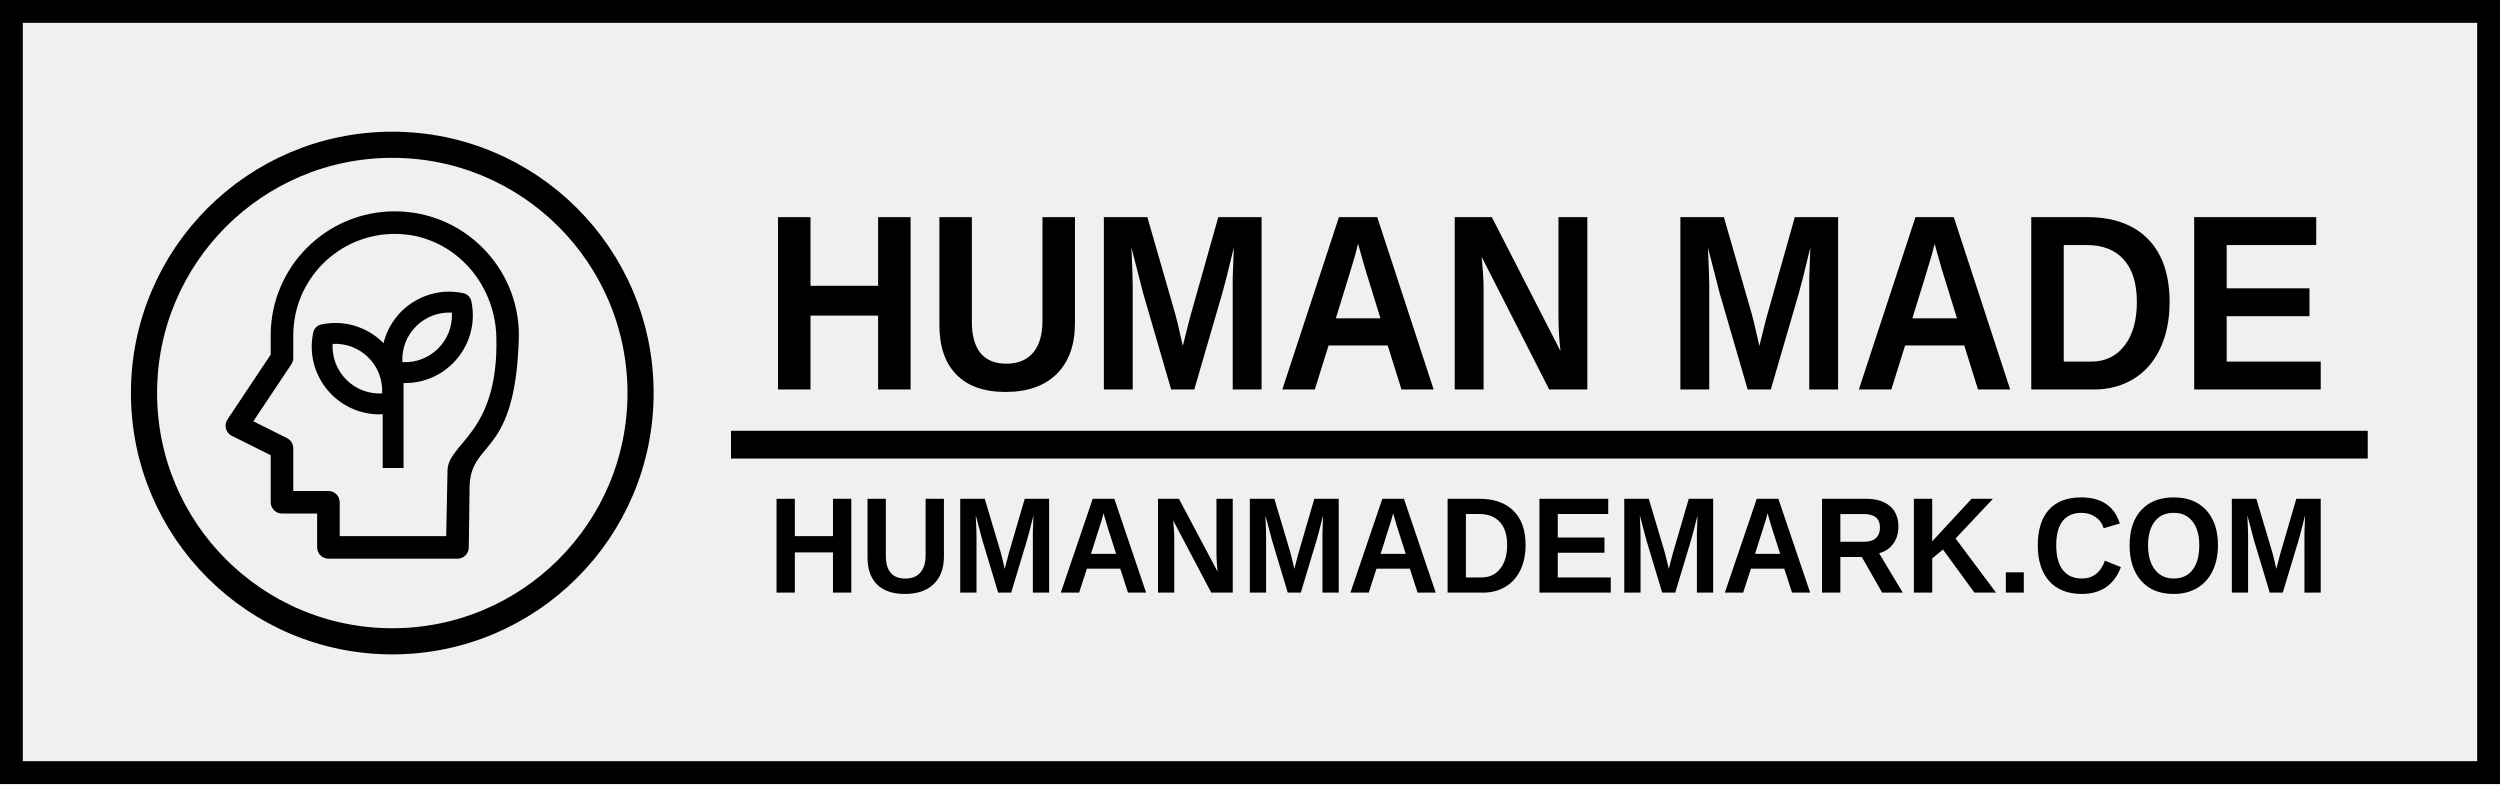
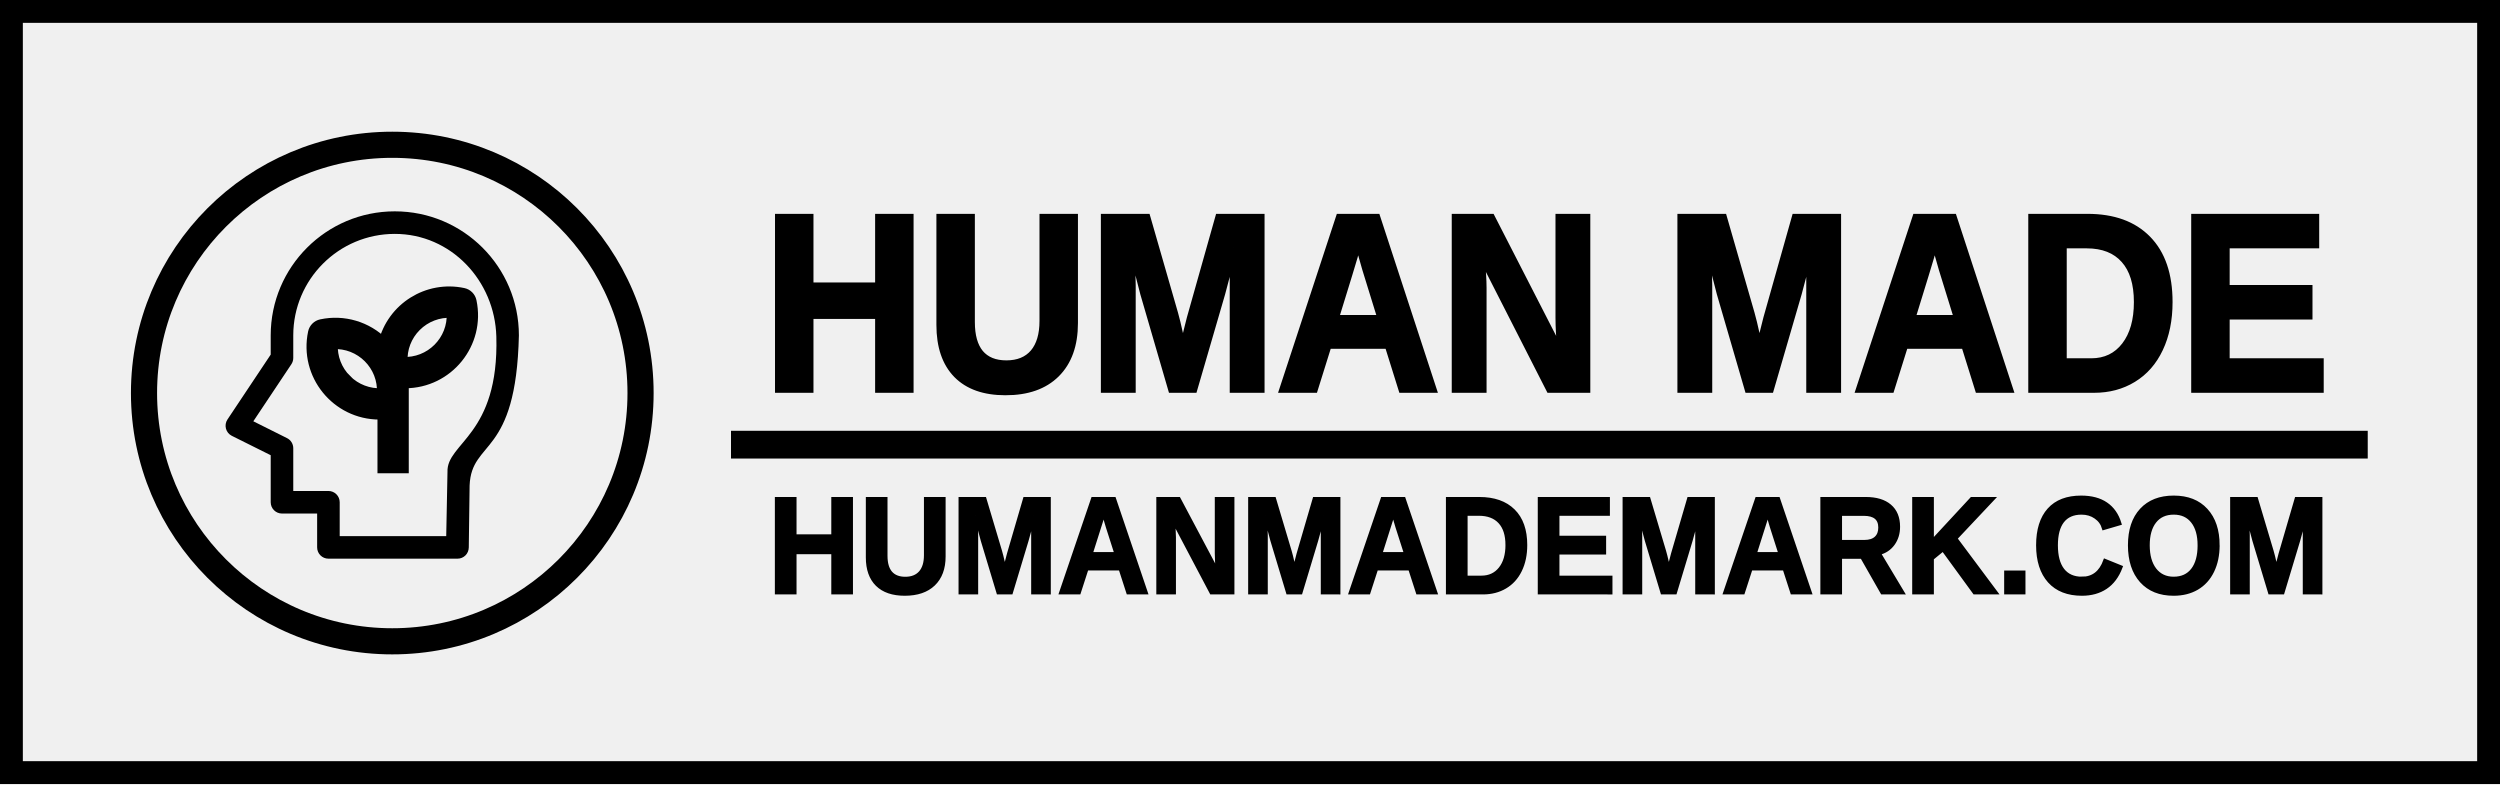
<svg xmlns="http://www.w3.org/2000/svg" width="2992.354" height="938.419" viewBox="0 0 791.727 248.29" version="1.1" id="svg1" xml:space="preserve">
+   <defs>
+     <style>
+             svg {
+                 background-color: white;
+                 stroke: black;
+                 color-scheme:light dark;
+             }
+             path {
+                 fill: black;
+             }
+             @media (prefers-color-scheme:dark) {
+                 svg {
+                     background-color: black;
+                     stroke: white;
+                 }
+                 path {
+                     fill: white;
+                 }
+             }
+         </style>
+   </defs>
  <defs id="defs1" />
  <g id="layer1" transform="translate(-112.1365,-161.605)">
-     <rect style="fill:none;fill-opacity:1;stroke:#000000;stroke-width:7.235;stroke-dasharray:none;stroke-opacity:1" id="rect1-5-8-5-6-1" width="784.492" height="241.055" x="115.754" y="165.223" />
+     <rect style="fill:none;fill-opacity:1;stroke-width:7.235;stroke-dasharray:none;stroke-opacity:1" id="rect1-5-8-5-6-1" width="784.492" height="241.055" x="115.754" y="165.223" />
    <g id="g3-6-5-4-22-3-2-5" transform="matrix(3.572802,0,0,3.572802,516.2217,432.4792)" style="fill:#000000;fill-opacity:1;stroke:none;stroke-width:1.247;stroke-dasharray:none;stroke-opacity:1">
-       <g id="g2-9-3-6-3-61-5-6-9" transform="translate(-63.16543,8.688531)" style="fill:#000000;fill-opacity:1;stroke:none;stroke-width:1.247;stroke-dasharray:none;stroke-opacity:1">
-         <path d="M -9.382,-34.984 H -20.824 c -0.552,0 -1,-0.448 -1,-1 v -3 h -3.116 c -0.552,0 -1,-0.448 -1,-1 v -4.171 l -3.447,-1.718 c -0.539,-0.269 -0.719,-0.949 -0.385,-1.45 l 3.832,-5.75 v -1.7 c 0.001,-6.074 4.926,-10.998 11,-10.998 6.074,0 10.999,4.923 11,10.998 -0.247,10.873 -4.205,9.19 -4.369,13.305 l -0.073,5.485 c -0.004,0.276 -0.112,0.526 -0.293,0.707 -0.181,0.181 -0.431,0.293 -0.707,0.293 z m -10.442,-2 h 9.442 l 0.112,-5.683 c -0.103,-2.601 4.578,-3.221 4.33,-12.011 -0.14,-4.968 -4.03,-9.094 -9,-9.094 -4.97,0 -8.999,4.028 -9,8.998 v 2 c -3.12e-4,0.197 -0.059,0.39 -0.168,0.555 l -3.372,5.057 2.987,1.493 c 0.339,0.169 0.553,0.516 0.553,0.895 v 3.789 h 3.116 c 0.552,0 1,0.448 1,1 z" id="path1-5-94-2-1-0-6-1-4" style="fill:#000000;fill-opacity:1;stroke:none;stroke-width:1.247;stroke-dasharray:none;stroke-opacity:1" />
+       <g id="g2-9-3-6-3-61-5-6-9" transform="translate(-63.16543,8.688531)" style="fill-opacity:1;stroke-width:1.247;stroke-dasharray:none;stroke-opacity:1">
+         <path d="M -9.382,-34.984 H -20.824 c -0.552,0 -1,-0.448 -1,-1 v -3 h -3.116 c -0.552,0 -1,-0.448 -1,-1 v -4.171 l -3.447,-1.718 c -0.539,-0.269 -0.719,-0.949 -0.385,-1.45 l 3.832,-5.75 v -1.7 c 0.001,-6.074 4.926,-10.998 11,-10.998 6.074,0 10.999,4.923 11,10.998 -0.247,10.873 -4.205,9.19 -4.369,13.305 l -0.073,5.485 c -0.004,0.276 -0.112,0.526 -0.293,0.707 -0.181,0.181 -0.431,0.293 -0.707,0.293 z m -10.442,-2 h 9.442 l 0.112,-5.683 c -0.103,-2.601 4.578,-3.221 4.33,-12.011 -0.14,-4.968 -4.03,-9.094 -9,-9.094 -4.97,0 -8.999,4.028 -9,8.998 v 2 c -3.12e-4,0.197 -0.059,0.39 -0.168,0.555 l -3.372,5.057 2.987,1.493 c 0.339,0.169 0.553,0.516 0.553,0.895 v 3.789 h 3.116 c 0.552,0 1,0.448 1,1 z" id="path1-5-94-2-1-0-6-1-4" style="fill-opacity:1;stroke:none;stroke-width:1.247;stroke-dasharray:none;stroke-opacity:1" />
      </g>
    </g>
-     <circle style="fill:none;fill-opacity:1;stroke:#000000;stroke-width:8.278;stroke-dasharray:none;stroke-opacity:1" id="path3-6-9-9-7-0" cx="236.368" cy="286.077" r="78.626" />
+     <circle style="fill:none;fill-opacity:1;stroke-width:8.278;stroke-dasharray:none;stroke-opacity:1" id="path3-6-9-9-7-0" cx="236.368" cy="286.077" r="78.626" />
    <path style="font-weight:bold;font-size:75.275px;line-height:0;font-family:'Liberation Sans';-inkscape-font-specification:'Liberation Sans Bold';letter-spacing:0.016px;word-spacing:0.008px;stroke-width:1.992" d="m 411.23,270.398 v -22.2 h -22.568 v 22.2 h -10.843 v -51.788 h 10.843 v 20.62 h 22.568 v -20.62 h 10.843 v 51.788 z m 42.505,0.735 q -10.696,0 -16.393,-5.219 -5.66,-5.219 -5.66,-14.923 v -32.381 h 10.843 v 31.536 q 0,6.138 2.904,9.336 2.94,3.161 8.601,3.161 5.807,0 8.932,-3.308 3.124,-3.345 3.124,-9.556 v -31.168 h 10.843 v 31.83 q 0,9.85 -6.101,15.29 -6.065,5.403 -17.091,5.403 z m 75.842,-0.735 v -31.389 q 0,-1.066 0,-2.132 0.037,-1.066 0.368,-9.152 -2.61,9.887 -3.859,13.783 l -9.336,28.89 h -7.719 l -9.336,-28.89 -3.933,-13.783 q 0.441,8.527 0.441,11.284 v 31.389 h -9.63 v -51.788 h 14.518 l 9.262,28.963 0.809,2.793 1.764,6.947 2.316,-8.307 9.52,-30.397 h 14.445 v 51.788 z m 56.325,0 -4.594,-13.232 h -19.738 l -4.594,13.232 h -10.843 l 18.892,-51.788 h 12.791 l 18.819,51.788 z m -14.482,-43.812 -0.221,0.809 q -0.368,1.323 -0.882,3.014 -0.515,1.691 -6.322,18.598 h 14.886 l -5.109,-14.886 -1.58,-4.999 z m 63.786,43.812 -22.568,-39.879 q 0.662,5.807 0.662,9.336 v 30.544 h -9.63 v -51.788 h 12.387 l 22.899,40.21 q -0.662,-5.55 -0.662,-10.108 v -30.103 h 9.63 v 51.788 z m 86.782,0 v -31.389 q 0,-1.066 0,-2.132 0.037,-1.066 0.368,-9.152 -2.61,9.887 -3.859,13.783 l -9.336,28.89 h -7.719 l -9.336,-28.89 -3.933,-13.783 q 0.441,8.527 0.441,11.284 v 31.389 h -9.63 v -51.788 h 14.518 l 9.262,28.963 0.809,2.793 1.764,6.947 2.316,-8.307 9.52,-30.397 h 14.445 v 51.788 z m 56.325,0 -4.594,-13.232 h -19.738 l -4.594,13.232 h -10.843 l 18.892,-51.788 h 12.791 l 18.819,51.788 z m -14.482,-43.812 -0.221,0.809 q -0.368,1.323 -0.882,3.014 -0.515,1.691 -6.322,18.598 h 14.886 l -5.109,-14.886 -1.58,-4.999 z m 78.415,17.532 q 0,8.013 -3.161,14.004 -3.124,5.954 -8.895,9.115 -5.734,3.161 -13.158,3.161 h -20.951 v -51.788 h 18.745 q 13.085,0 20.252,6.616 7.167,6.579 7.167,18.892 z m -10.916,0 q 0,-8.343 -4.337,-12.717 -4.337,-4.411 -12.387,-4.411 h -7.682 v 35.028 h 9.189 q 6.984,0 11.1,-4.815 4.117,-4.815 4.117,-13.085 z m 19.128,26.28 v -51.788 h 40.725 v 8.38 h -29.882 v 13.011 h 27.64 v 8.38 h -27.64 v 13.636 h 31.389 v 8.38 z" id="text4-3-2-7-3-7-9-9" transform="scale(0.9489196,1.05383)" aria-label="HUMAN MADE" />
    <path style="font-weight:bold;font-size:41.703px;line-height:0;font-family:'Liberation Sans';-inkscape-font-specification:'Liberation Sans Bold';letter-spacing:0.009px;word-spacing:0.004px;stroke-width:1.103" d="m 389.375,337.224 v -12.299 h -12.503 v 12.299 h -6.007 v -28.691 h 6.007 v 11.423 h 12.503 v -11.423 h 6.007 v 28.691 z m 23.548,0.407 q -5.926,0 -9.082,-2.892 -3.136,-2.891 -3.136,-8.267 v -17.939 h 6.007 v 17.471 q 0,3.401 1.609,5.172 1.629,1.751 4.765,1.751 3.217,0 4.948,-1.833 1.731,-1.853 1.731,-5.294 v -17.268 h 6.007 v 17.634 q 0,5.457 -3.38,8.471 -3.36,2.993 -9.469,2.993 z m 42.017,-0.407 v -17.39 q 0,-0.591 0,-1.181 0.02,-0.591 0.204,-5.07 -1.446,5.478 -2.138,7.636 l -5.172,16.005 h -4.276 l -5.172,-16.005 -2.179,-7.636 q 0.244,4.724 0.244,6.251 v 17.39 h -5.335 v -28.691 h 8.043 l 5.131,16.046 0.448,1.548 0.977,3.849 1.283,-4.602 5.274,-16.84 h 8.003 v 28.691 z m 31.204,0 -2.545,-7.331 H 472.664 l -2.545,7.331 h -6.007 l 10.466,-28.691 h 7.086 l 10.426,28.691 z m -8.023,-24.272 -0.122,0.448 q -0.204,0.733 -0.489,1.67 -0.285,0.937 -3.502,10.303 h 8.247 l -2.83,-8.247 -0.876,-2.769 z m 35.338,24.272 -12.503,-22.093 q 0.367,3.217 0.367,5.172 v 16.921 h -5.335 v -28.691 h 6.862 l 12.686,22.277 q -0.367,-3.075 -0.367,-5.6 v -16.677 h 5.335 v 28.691 z m 36.478,0 v -17.39 q 0,-0.591 0,-1.181 0.02,-0.591 0.204,-5.07 -1.446,5.478 -2.138,7.636 l -5.172,16.005 h -4.276 l -5.172,-16.005 -2.179,-7.636 q 0.244,4.724 0.244,6.251 v 17.39 h -5.335 v -28.691 h 8.043 l 5.131,16.046 0.448,1.548 0.977,3.849 1.283,-4.602 5.274,-16.84 h 8.003 v 28.691 z m 31.204,0 -2.545,-7.331 h -10.935 l -2.545,7.331 h -6.007 l 10.466,-28.691 h 7.086 l 10.426,28.691 z m -8.023,-24.272 -0.122,0.448 q -0.204,0.733 -0.489,1.67 -0.285,0.937 -3.502,10.303 h 8.247 l -2.83,-8.247 -0.876,-2.769 z m 43.442,9.713 q 0,4.439 -1.751,7.758 -1.731,3.299 -4.928,5.05 -3.177,1.751 -7.29,1.751 h -11.607 v -28.691 h 10.385 q 7.249,0 11.22,3.665 3.971,3.645 3.971,10.466 z m -6.048,0 q 0,-4.622 -2.403,-7.045 -2.403,-2.444 -6.862,-2.444 h -4.256 v 19.406 h 5.091 q 3.869,0 6.15,-2.667 2.281,-2.668 2.281,-7.249 z m 10.597,14.559 v -28.691 h 22.562 v 4.643 H 627.117 v 7.208 h 15.313 v 4.643 H 627.117 v 7.555 h 17.39 v 4.643 z m 51.648,0 v -17.39 q 0,-0.591 0,-1.181 0.02,-0.591 0.204,-5.07 -1.446,5.478 -2.138,7.636 l -5.172,16.005 h -4.276 l -5.172,-16.005 -2.179,-7.636 q 0.244,4.724 0.244,6.251 v 17.39 h -5.335 v -28.691 h 8.043 l 5.131,16.046 0.448,1.548 0.977,3.849 1.283,-4.602 5.274,-16.84 h 8.003 v 28.691 z m 31.204,0 -2.545,-7.331 h -10.935 l -2.545,7.331 h -6.007 l 10.466,-28.691 h 7.086 l 10.426,28.691 z m -8.023,-24.272 -0.122,0.448 q -0.204,0.733 -0.489,1.67 -0.285,0.937 -3.502,10.303 h 8.247 l -2.83,-8.247 -0.876,-2.769 z m 37.578,24.272 -6.659,-10.894 h -7.045 v 10.894 h -6.007 v -28.691 h 14.335 q 5.131,0 7.921,2.22 2.79,2.199 2.79,6.333 0,3.014 -1.71,5.213 -1.71,2.179 -4.622,2.871 l 7.758,12.055 z m -0.713,-19.894 q 0,-4.134 -5.294,-4.134 h -7.697 v 8.471 h 7.86 q 2.525,0 3.828,-1.14 1.303,-1.14 1.303,-3.197 z m 30.98,19.894 -10.303,-13.175 -3.543,2.708 v 10.466 h -6.007 v -28.691 h 6.007 v 13.012 l 12.93,-13.012 h 7.005 l -12.258,12.136 13.256,16.555 z m 10.312,0 v -6.211 h 5.885 v 6.211 z m 24.953,-4.317 q 5.437,0 7.555,-5.457 l 5.233,1.975 q -1.69,4.154 -4.968,6.19 -3.258,2.016 -7.819,2.016 -6.923,0 -10.711,-3.91 -3.767,-3.93 -3.767,-10.975 0,-7.066 3.645,-10.853 3.645,-3.787 10.568,-3.787 5.05,0 8.226,2.036 3.177,2.016 4.459,5.946 l -5.294,1.446 q -0.672,-2.158 -2.647,-3.421 -1.955,-1.283 -4.622,-1.283 -4.073,0 -6.19,2.525 -2.097,2.525 -2.097,7.392 0,4.948 2.158,7.555 2.179,2.606 6.272,2.606 z m 44.623,-10.161 q 0,4.48 -1.772,7.88 -1.772,3.401 -5.07,5.213 -3.299,1.792 -7.697,1.792 -6.76,0 -10.609,-3.971 -3.828,-3.991 -3.828,-10.914 0,-6.903 3.828,-10.772 3.828,-3.869 10.65,-3.869 6.821,0 10.65,3.91 3.849,3.91 3.849,10.731 z m -6.129,0 q 0,-4.643 -2.199,-7.269 -2.199,-2.647 -6.17,-2.647 -4.032,0 -6.231,2.627 -2.199,2.606 -2.199,7.29 0,4.724 2.24,7.453 2.26,2.708 6.15,2.708 4.032,0 6.211,-2.647 2.199,-2.647 2.199,-7.514 z m 34.503,14.478 v -17.39 q 0,-0.591 0,-1.181 0.02,-0.591 0.204,-5.07 -1.446,5.478 -2.138,7.636 l -5.172,16.005 h -4.276 l -5.172,-16.005 -2.179,-7.636 q 0.244,4.724 0.244,6.251 v 17.39 h -5.335 v -28.691 h 8.043 l 5.131,16.046 0.448,1.548 0.977,3.849 1.283,-4.602 5.274,-16.84 h 8.003 v 28.691 z" id="text4-3-2-7-3-7-5-0-7" transform="scale(0.9654736,1.035761)" aria-label="HUMANMADEMARK.COM" />
-     <path style="fill:#000000;fill-opacity:1;stroke:#000000;stroke-width:8.788;stroke-dasharray:none;stroke-opacity:1" d="m 343.637,302.426 508.804,9e-5 h 9.534" id="path4-1-1-9-3-1" />
+     <path style="fill-opacity:1;stroke-width:8.788;stroke-dasharray:none;stroke-opacity:1" d="m 343.637,302.426 508.804,9e-5 h 9.534" id="path4-1-1-9-3-1" />
    <g id="g3" transform="matrix(3.610328,0,0,3.610328,125.5854,239.6035)">
      <g id="g6" transform="translate(8.327465,-15.94164)">
        <path d="m 23.346,35.391 v -7.459 c 0.046,0 0.091,0.007 0.137,0.007 3.778,-0.005 6.593,-3.485 5.809,-7.181 -0.075,-0.353 -0.351,-0.629 -0.704,-0.704 -3.135,-0.669 -6.234,1.273 -6.998,4.386 -0.009,-0.009 -0.016,-0.019 -0.026,-0.028 -1.421,-1.426 -3.468,-2.034 -5.437,-1.613 -0.353,0.075 -0.629,0.351 -0.704,0.704 -0.784,3.695 2.031,7.175 5.808,7.181 0.091,0 0.19,-0.011 0.285,-0.016 v 4.723 z m 1.098,-12.43 c 0.828,-0.829 1.971,-1.266 3.142,-1.201 0.135,2.452 -1.89,4.477 -4.342,4.343 -0.069,-1.171 0.368,-2.315 1.2,-3.142 z m -6.113,4.685 c -0.833,-0.827 -1.272,-1.97 -1.206,-3.142 2.453,-0.138 4.481,1.889 4.342,4.343 -1.169,0.066 -2.311,-0.371 -3.137,-1.201 z" id="path1" style="stroke-width:0.915" />
      </g>
    </g>
  </g>
</svg>
